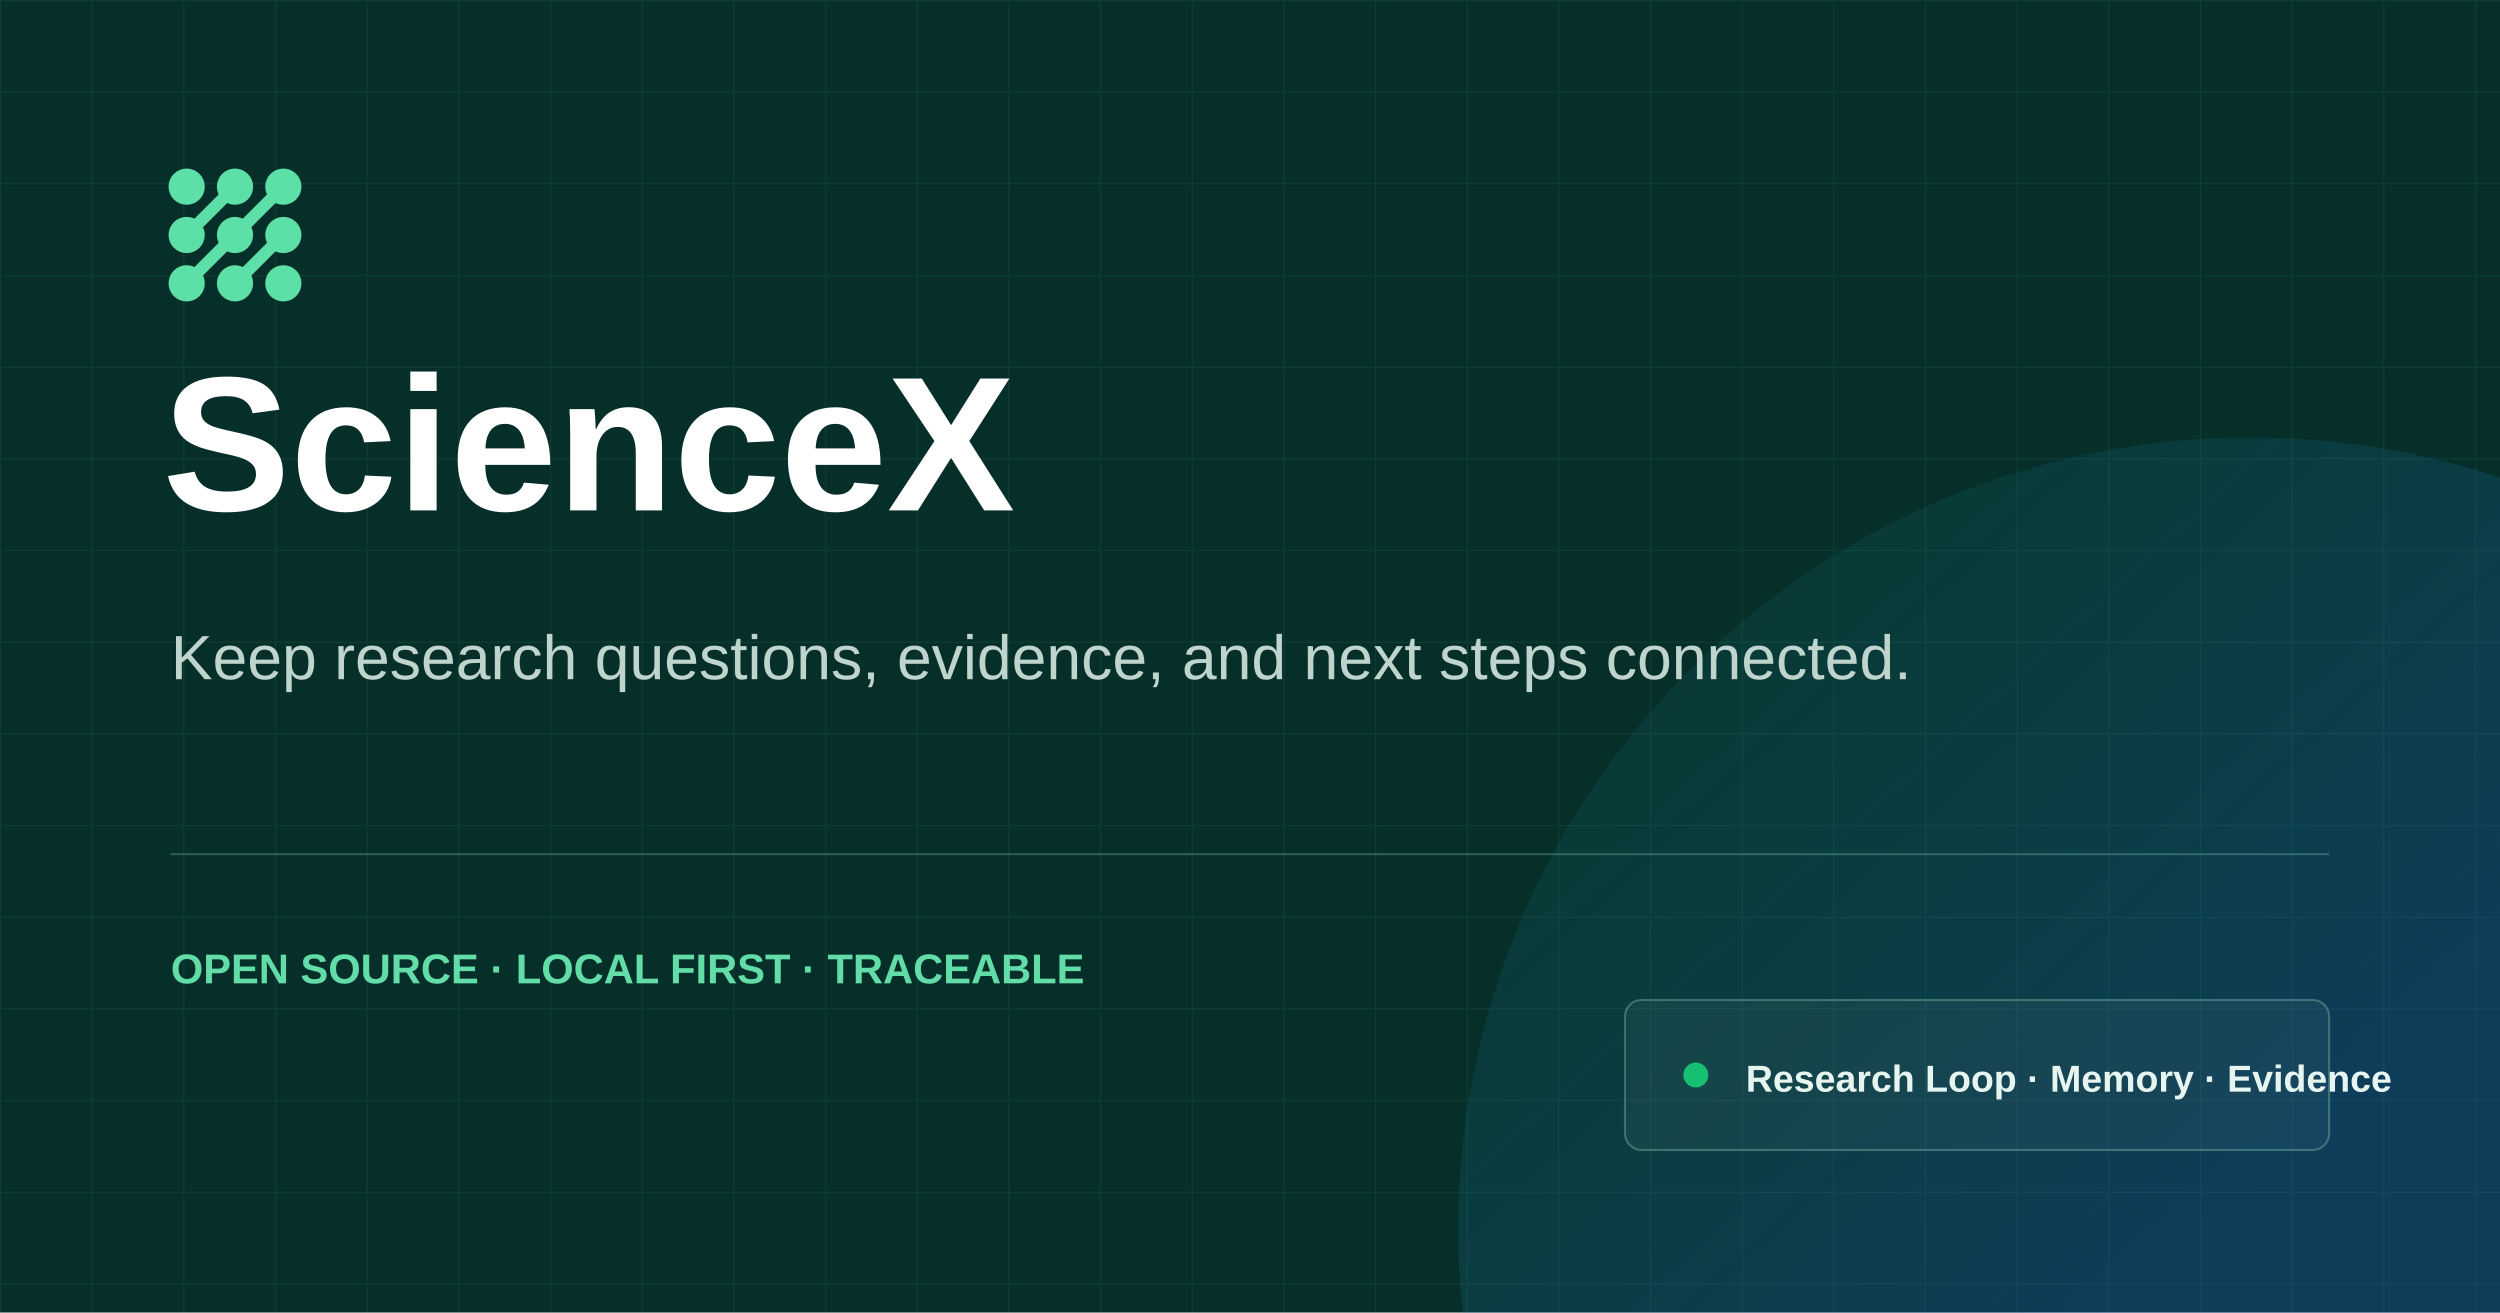
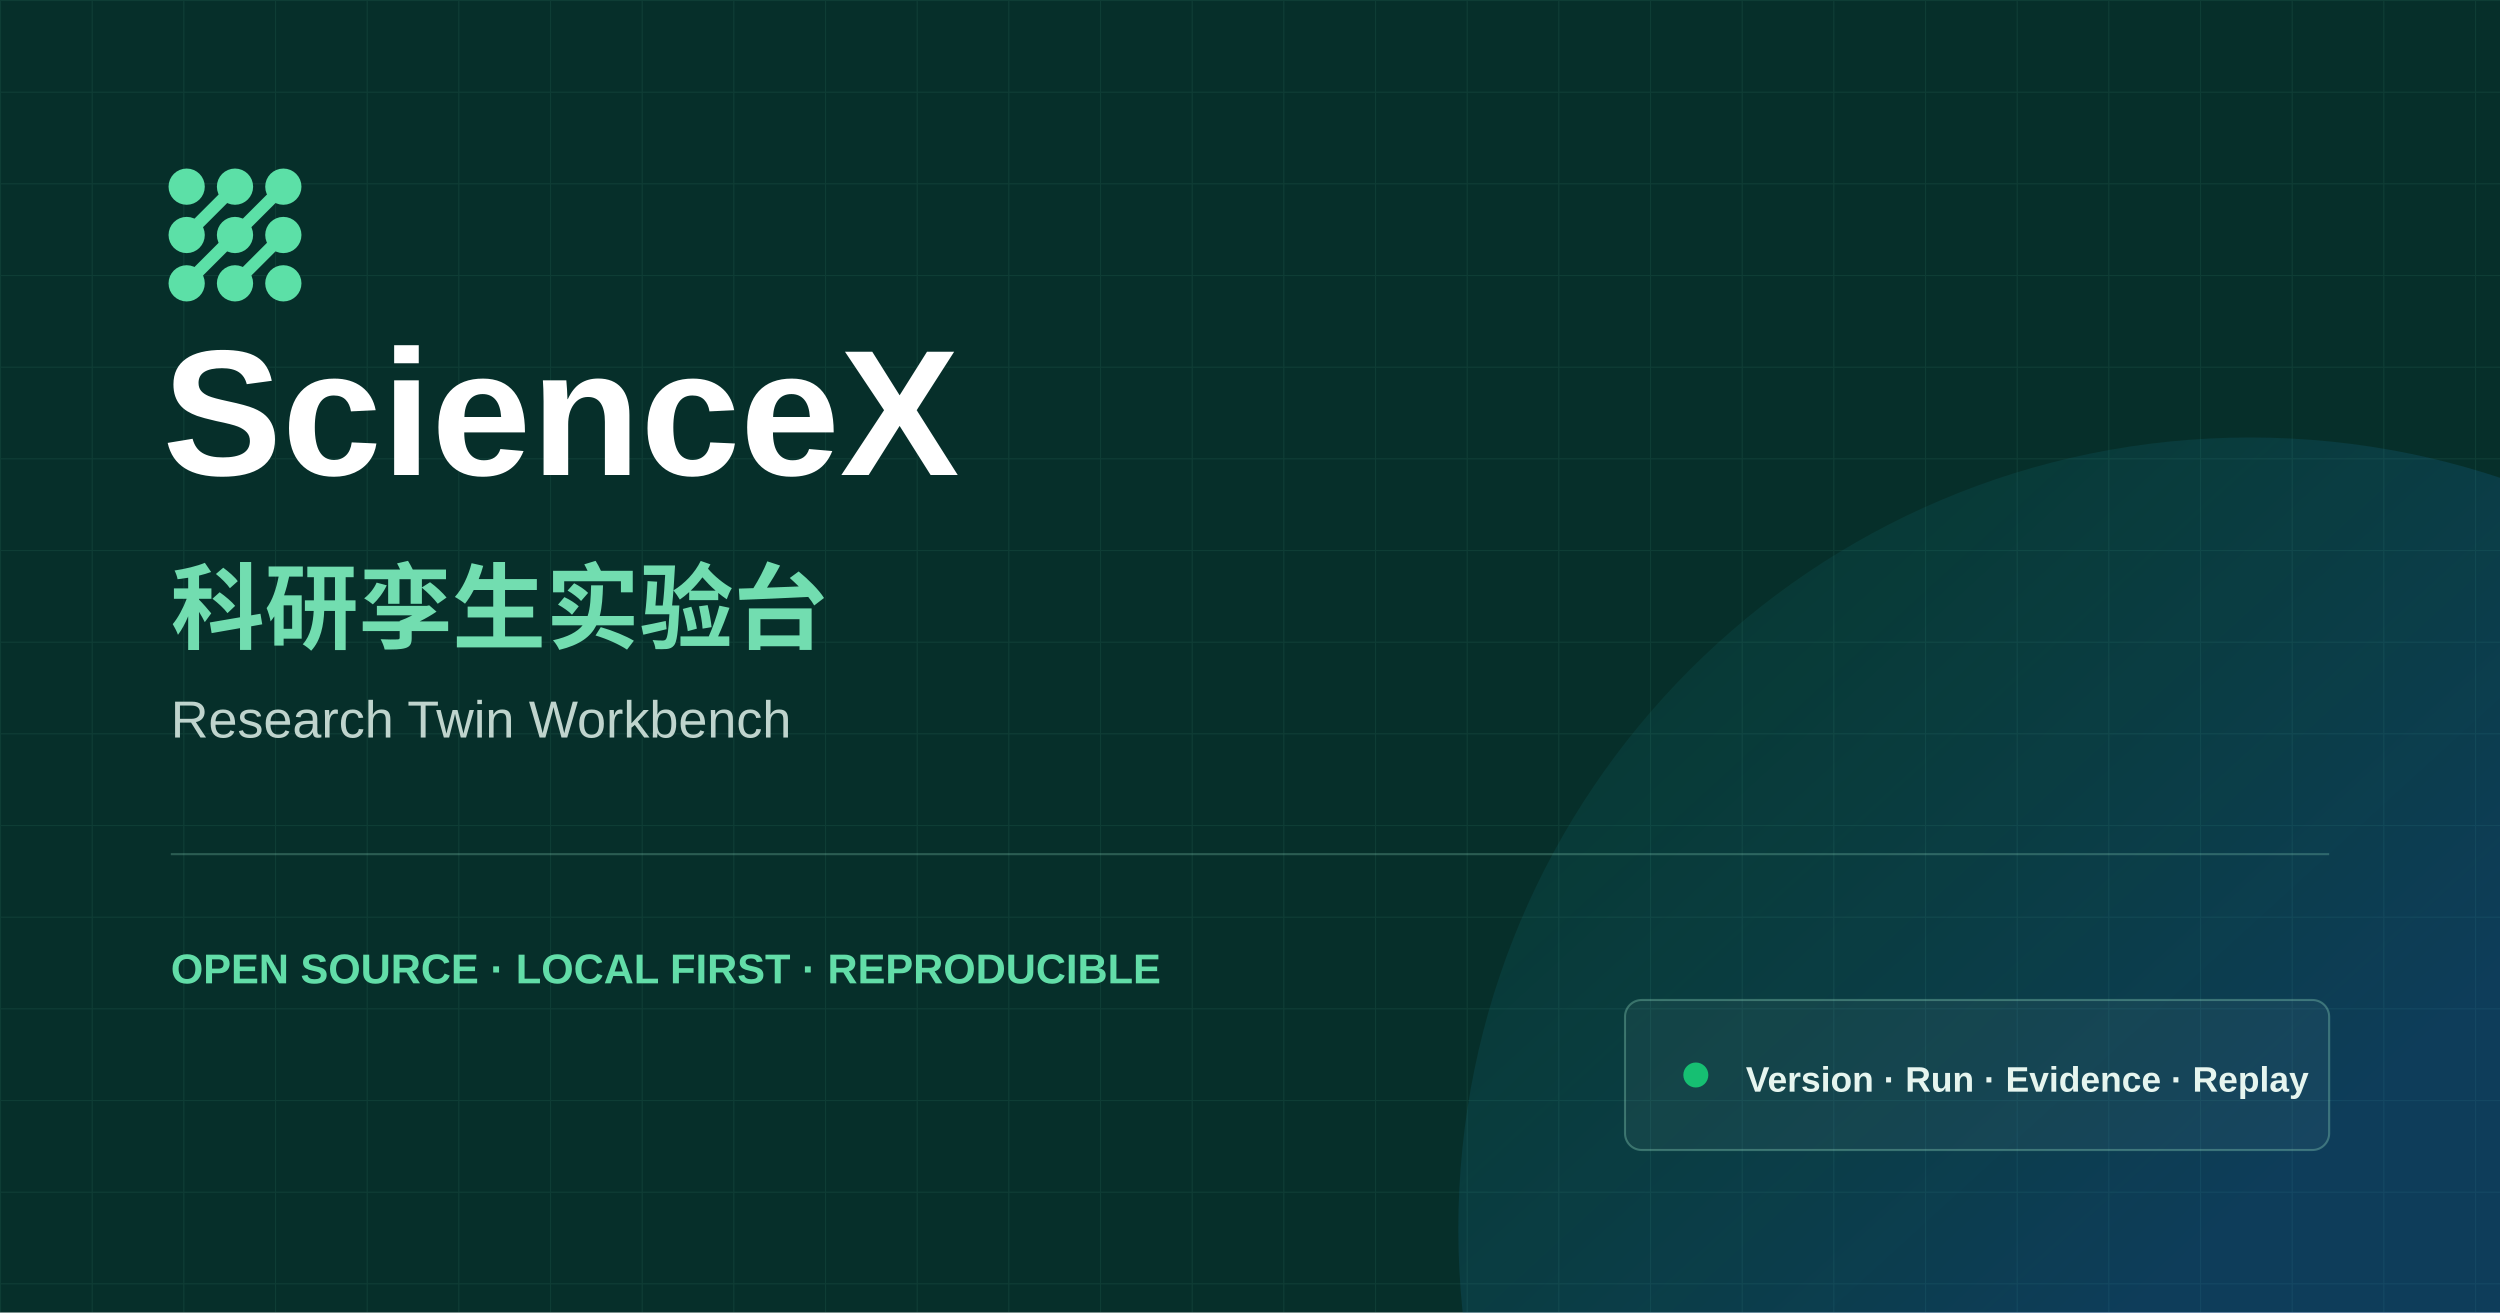
<svg xmlns="http://www.w3.org/2000/svg" width="1200" height="630" viewBox="0 0 1200 630" fill="none">
  <defs>
    <pattern id="grid" width="44" height="44" patternUnits="userSpaceOnUse">
      <path d="M44 0H0V44" stroke="#68CDA7" stroke-opacity="0.09" />
    </pattern>
    <linearGradient id="glow" x1="1100" y1="560" x2="680" y2="100" gradientUnits="userSpaceOnUse">
      <stop stop-color="#2468F2" stop-opacity="0.24" />
      <stop offset="1" stop-color="#16BF72" stop-opacity="0" />
    </linearGradient>
  </defs>
  <rect width="1200" height="630" fill="#062F2A" />
  <rect width="1200" height="630" fill="url(#grid)" />
  <circle cx="1080" cy="590" r="380" fill="url(#glow)" />
  <g transform="translate(78 78) scale(1.45)" fill="#5CE0A7" stroke="#5CE0A7" stroke-linecap="square" stroke-linejoin="bevel">
    <path d="M24 37.172 26.828 40 40 26.828 37.172 24 24 37.172Z" stroke="none" />
    <path d="M8 37.172 10.828 40 24 26.828 21.172 24 8 37.172Z" stroke="none" />
    <path d="M24 21.172 26.828 24 40 10.828 37.172 8 24 21.172Z" stroke="none" />
    <path d="M8 21.172 10.828 24 24 10.828 21.172 8 8 21.172Z" stroke="none" />
    <circle cx="8" cy="8" r="4" stroke-width="4" />
    <circle cx="24" cy="8" r="4" stroke-width="4" />
    <circle cx="40" cy="8" r="4" stroke-width="4" />
    <circle cx="8" cy="24" r="4" stroke-width="4" />
    <circle cx="24" cy="24" r="4" stroke-width="4" />
    <circle cx="40" cy="24" r="4" stroke-width="4" />
    <circle cx="8" cy="40" r="4" stroke-width="4" />
    <circle cx="24" cy="40" r="4" stroke-width="4" />
    <circle cx="40" cy="40" r="4" stroke-width="4" />
  </g>
-   <text x="78" y="245" fill="#FFFFFF" font-family="Arial" font-size="92" font-weight="700">ScienceX</text>
-   <text x="82" y="326" fill="#BFD4CD" font-family="Arial" font-size="30">Keep research questions, evidence, and next steps connected.</text>
+   <text x="78" y="228" fill="#FFFFFF" font-family="Arial" font-size="86" font-weight="700">ScienceX</text>
+   <text x="82" y="308" fill="#72DDB0" font-family="STSong" font-size="45" font-weight="700">科研孪生实验台</text>
+   <text x="82" y="354" fill="#BFD4CD" font-family="Arial" font-size="25">Research Twin Workbench</text>
  <line x1="82" y1="410" x2="1118" y2="410" stroke="#8ED4BA" stroke-opacity="0.28" />
-   <text x="82" y="472" fill="#62DDA8" font-family="Arial" font-size="20" font-weight="700">OPEN SOURCE · LOCAL FIRST · TRACEABLE</text>
+   <text x="82" y="472" fill="#62DDA8" font-family="Arial" font-size="20" font-weight="700">OPEN SOURCE · LOCAL FIRST · REPRODUCIBLE</text>
  <g transform="translate(780 480)">
    <rect width="338" height="72" rx="8" fill="#FFFFFF" fill-opacity="0.04" stroke="#8ED4BA" stroke-opacity="0.35" />
    <circle cx="34" cy="36" r="6" fill="#16BF72" />
-     <text x="58" y="44" fill="#E6F5EF" font-family="Arial" font-size="18" font-weight="700">Research Loop · Memory · Evidence</text>
+     <text x="58" y="44" fill="#E6F5EF" font-family="Arial" font-size="17" font-weight="700">Version · Run · Evidence · Replay</text>
  </g>
</svg>
